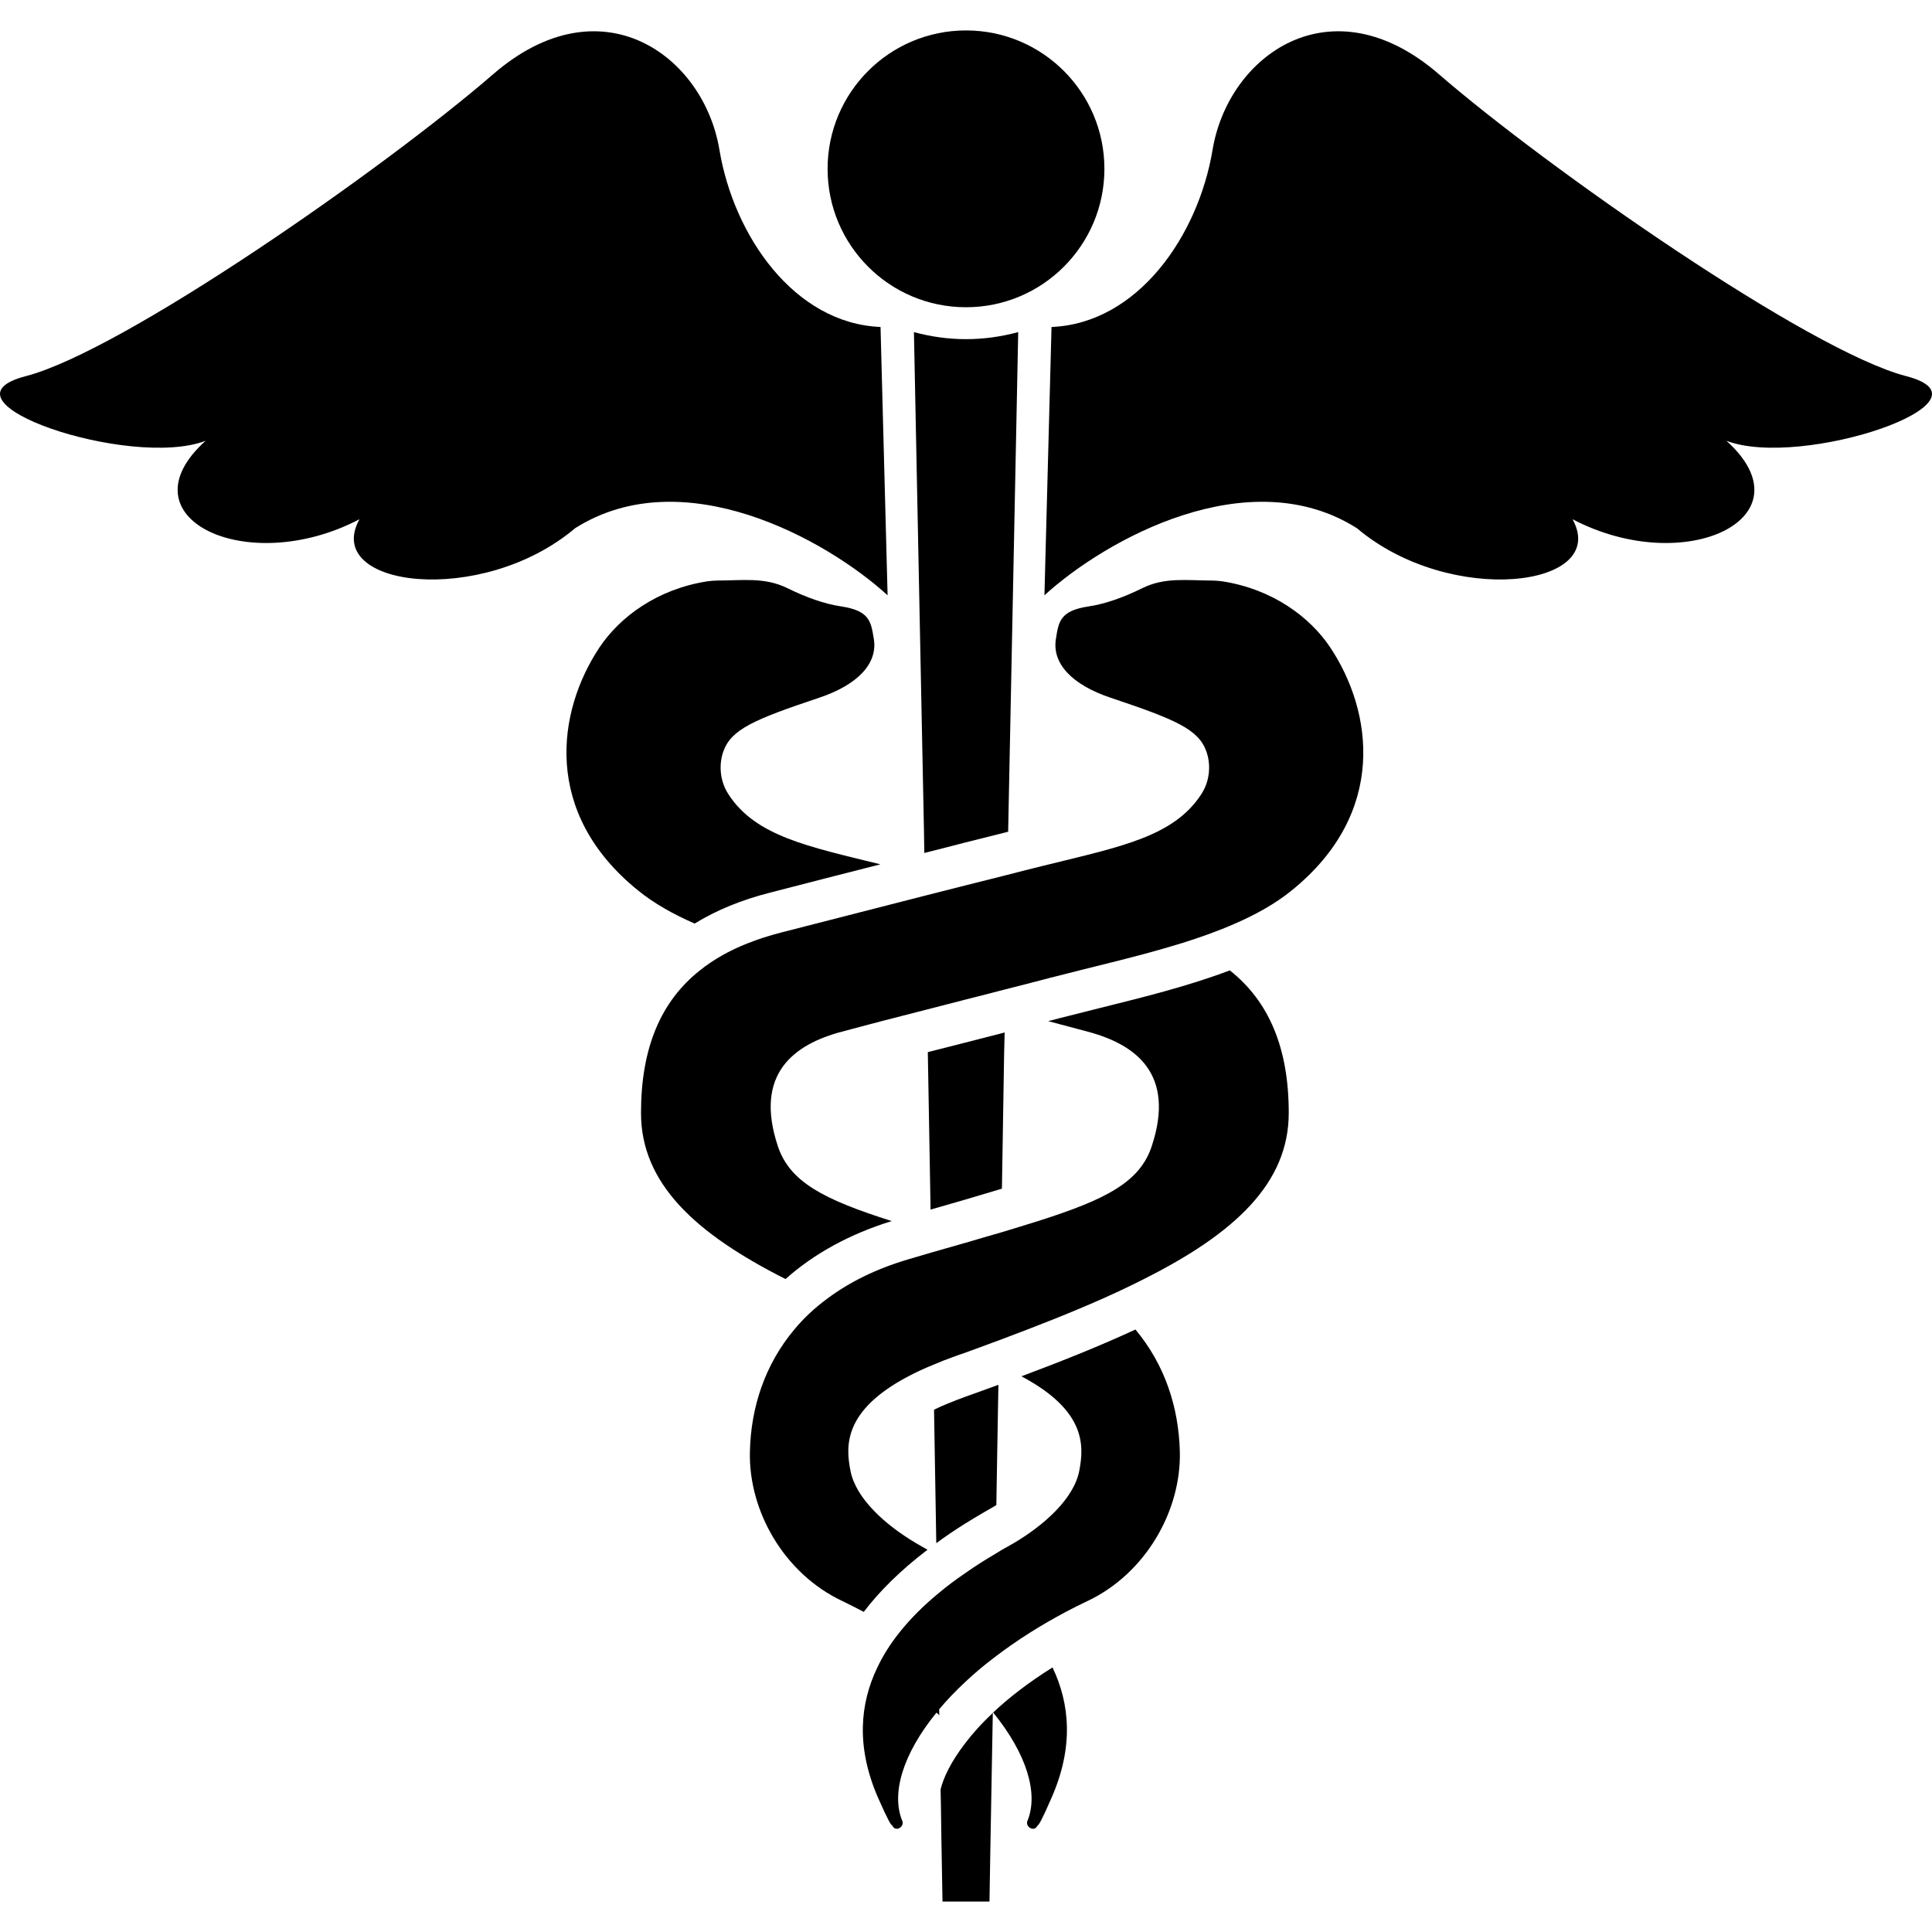
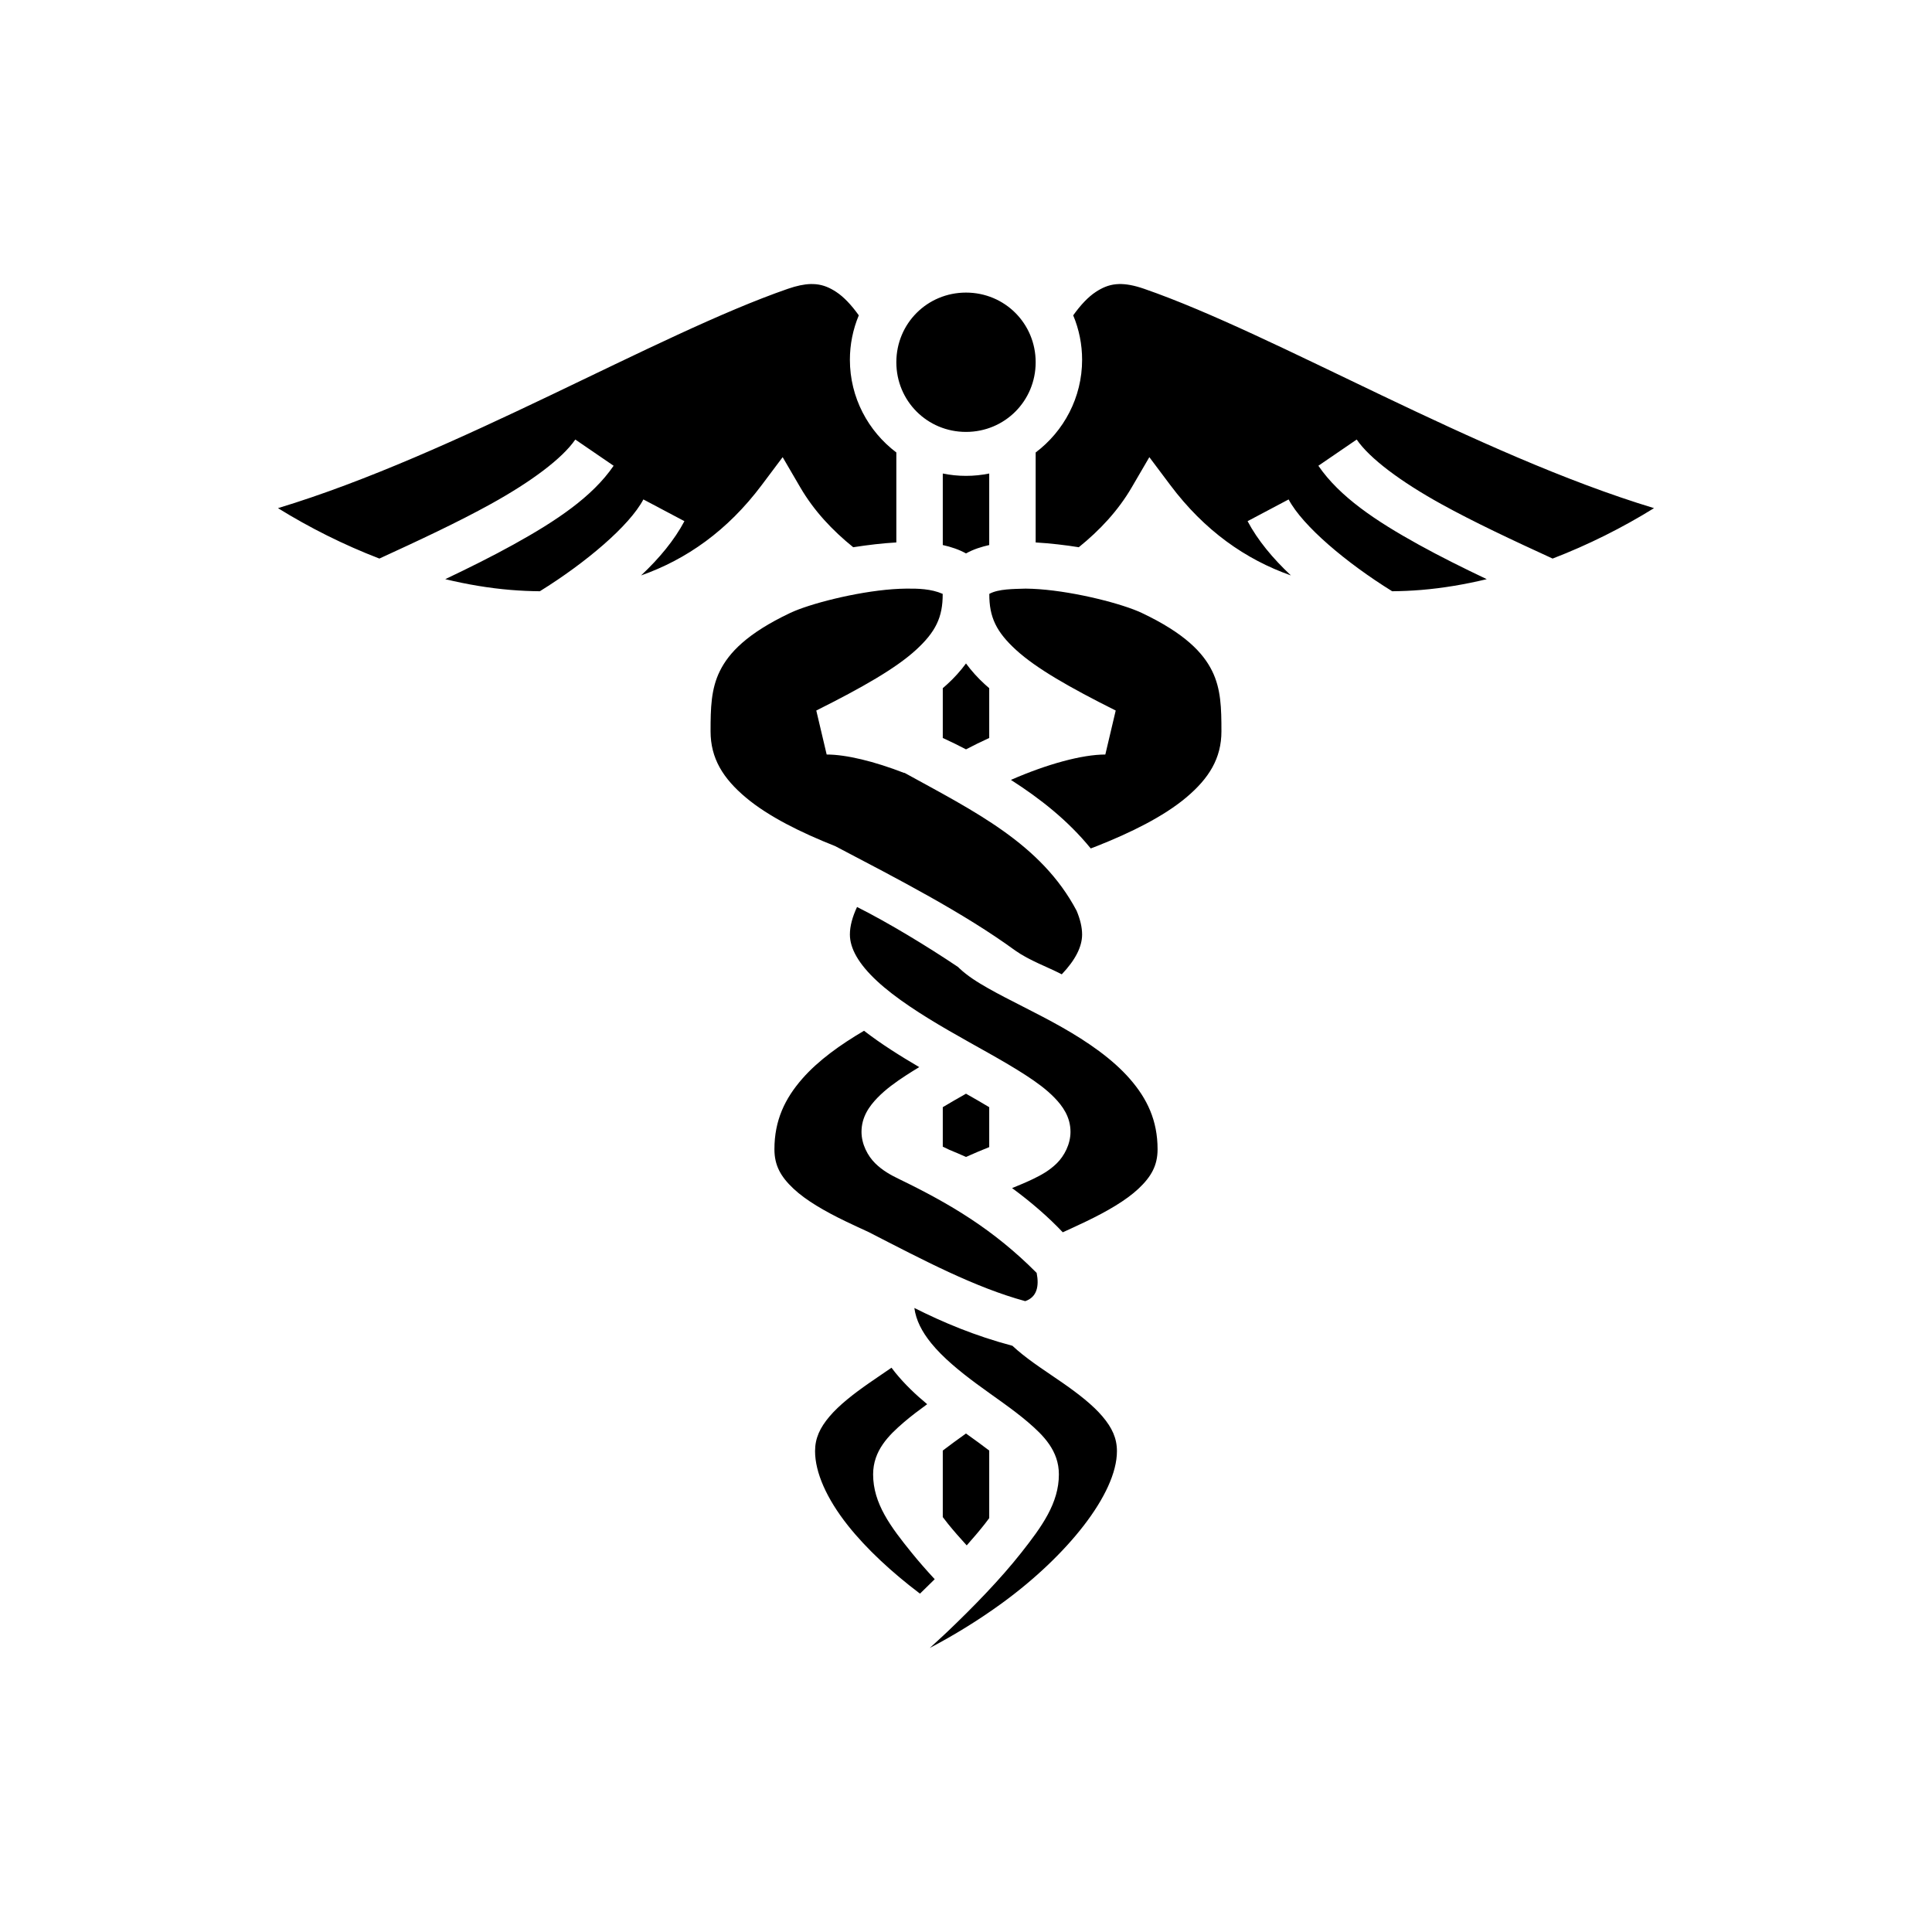
- <svg xmlns="http://www.w3.org/2000/svg" height="800px" width="800px" version="1.1" id="_x32_" viewBox="0 0 512 512" xml:space="preserve">
-   <style type="text/css">
- 	.st0{fill:#000000;}
- </style>
-   <g>
-     <path class="st0" d="M235.223,157.762l-1.872-71.107c-22.858-0.951-38.894-24.121-42.698-46.971   c-4.176-25.065-31.418-44.758-59.983-19.998C102.096,44.446,32.58,93.008,6.867,99.673c-25.711,6.666,27.614,24.76,47.619,17.144   c-22.546,20.308,10.789,36.494,40.781,20.784c-9.994,18.094,32.385,23.334,57.137,2.386   C180.976,121.892,218.875,142.84,235.223,157.762z" />
-     <path class="st0" d="M505.133,99.673c-25.712-6.665-95.222-55.227-123.793-79.988c-28.565-24.76-55.815-5.068-59.991,19.998   c-3.805,22.85-19.841,46.02-42.684,46.971l-1.88,71.107c16.349-14.921,54.254-35.869,82.819-17.775   c24.752,20.948,67.132,15.709,57.13-2.386c29.992,15.71,63.327-0.476,40.789-20.784   C477.519,124.433,530.844,106.339,505.133,99.673z" />
-     <circle class="st0" cx="256" cy="44.743" r="36.679" />
-     <path class="st0" d="M204.117,236.545c9.6-2.497,19.588-5.038,29.196-7.49c-19.217-4.741-33.053-7.453-40.254-18.541   c-2.579-3.975-2.408-8.374-1.397-11.295c2.08-5.93,8.085-8.509,25.4-14.305c10.284-3.433,15.575-9.103,14.512-15.576   c-0.758-4.614-1.092-7.498-8.672-8.635c-4.363-0.638-9.23-2.37-14.305-4.867c-5.967-2.92-11.852-1.992-18.287-1.992   c-0.929,0-1.902,0.082-2.876,0.216c-13.331,2.074-23.192,9.474-28.565,17.515c-11.213,16.846-15.286,43.806,10.24,64.419   c4.274,3.47,9.356,6.302,14.982,8.761C189.805,241.242,196.448,238.492,204.117,236.545z" />
-     <path class="st0" d="M263.194,453.828c8.969,11.043,12.097,21.58,9.05,28.818c-0.505,1.568,1.873,2.92,2.676,1.189   c0.416-0.253,1.1-1.316,3.716-7.327c5.974-13.539,4.874-25.005,0.298-34.621C272.542,445.87,267.34,449.935,263.194,453.828z" />
-     <path class="st0" d="M325.912,257.159c-10.79,4.102-22.724,7.067-34.451,9.981c-3.552,0.891-7.059,1.783-10.582,2.667   c-1.01,0.26-2.066,0.55-3.091,0.81c3.641,0.966,7.156,1.902,10.499,2.794c12.7,3.381,23.282,11.168,16.936,30.341   c-3.136,9.482-12.023,14.096-30.14,19.848c-3.002,0.936-6.257,1.947-9.772,3.002c-3.01,0.847-6.175,1.784-9.571,2.794   c0,0,0,0-0.038,0c-2.838,0.81-5.796,1.657-8.888,2.541c-1.992,0.594-4.064,1.182-6.183,1.82   c-8.545,2.534-15.657,6.094-21.416,10.411c-3.344,2.452-6.257,5.209-8.717,8.166c-7.824,9.356-11.51,20.651-11.763,32.377   c-0.386,15.702,9.05,32.296,24.463,39.57c1.947,0.937,3.849,1.91,5.707,2.883c4.191-5.506,9.735-11.006,16.891-16.467   c-0.171-0.082-0.335-0.208-0.513-0.29l-2.579-1.486c-8.077-4.786-15.866-11.771-17.307-19.09   c-1.308-6.555-1.947-15.999,15.323-25.095c1.946-1.018,4.146-2.073,6.599-3.047c1.65-0.721,3.47-1.441,5.38-2.118   c1.011-0.379,1.984-0.721,3.002-1.056c3.092-1.144,6.138-2.244,9.096-3.344c9.943-3.723,19.09-7.319,27.384-11.005   c3.894-1.739,7.572-3.471,11.05-5.247c24.077-12.105,38.3-25.398,38.3-43.977C341.531,277.765,336.322,265.408,325.912,257.159z" />
-     <path class="st0" d="M263.104,453.955c0-0.044,0.044-0.089,0.089-0.126c0-0.044-0.045-0.089-0.089-0.126V453.955z" />
-     <path class="st0" d="M270.684,364.738c17.27,9.14,16.586,18.54,15.322,25.095c-1.441,7.32-9.23,14.305-17.314,19.09l-2.623,1.486   c-0.17,0.082-0.334,0.208-0.513,0.29c-0.542,0.342-1.137,0.676-1.731,1.055c-2.534,1.486-5.328,3.226-8.122,5.209   c-2.452,1.65-4.912,3.515-7.327,5.544c-3.596,3.002-7.022,6.346-10.024,10.121c-2.288,2.876-4.28,5.96-5.84,9.259   c-4.615,9.571-5.714,21.082,0.216,34.621c2.66,6.012,3.337,7.074,3.76,7.327c0.803,1.731,3.173,0.379,2.66-1.189   c-3.039-7.238,0.052-17.775,9.022-28.78c0.253,0.216,0.505,0.424,0.758,0.684l-0.045-1.568c1.992-2.37,4.28-4.786,6.822-7.156   c2.326-2.2,4.868-4.355,7.662-6.472c2.957-2.281,6.175-4.525,9.645-6.725c2.965-1.865,6.101-3.686,9.445-5.462   c1.858-0.973,3.76-1.946,5.752-2.883c15.367-7.274,24.834-23.868,24.462-39.57c-0.297-11.726-3.938-23.021-11.77-32.377   C291.669,356.616,281.518,360.681,270.684,364.738z" />
-     <path class="st0" d="M323.964,154.061c-0.966-0.134-1.946-0.216-2.912-0.216c-6.436,0-12.32-0.929-18.25,1.992   c-5.076,2.497-9.943,4.228-14.298,4.867c-7.58,1.138-7.958,4.021-8.68,8.635c-1.055,6.472,4.236,12.142,14.52,15.576   c17.308,5.796,23.319,8.375,25.385,14.305c1.025,2.92,1.189,7.32-1.397,11.295c-7.23,11.088-21.074,13.8-40.284,18.541   c-0.676,0.17-1.397,0.334-2.073,0.505c-2.749,0.676-5.759,1.441-9.022,2.289c-3.507,0.884-7.267,1.812-11.25,2.83l-10.537,2.668   c-12.276,3.128-25.608,6.562-38.307,9.817c-3.039,0.802-5.922,1.694-8.628,2.794c0,0,0,0-0.045,0c-4.83,1.91-9.103,4.317-12.7,7.2   c-10.411,8.249-15.613,20.606-15.613,37.787c0,18.578,14.216,31.872,38.3,44.014c7.491-6.68,16.973-11.927,28.142-15.36   c-18.11-5.752-26.997-10.366-30.178-19.848c-6.345-19.173,4.236-26.96,16.929-30.341c3.344-0.892,6.903-1.829,10.544-2.794   c3.894-0.981,7.914-2.036,12.061-3.092c3.299-0.847,6.643-1.694,10.031-2.586c3.552-0.884,7.104-1.821,10.708-2.749   c3.887-0.966,7.78-1.985,11.674-3.003c11.726-3.047,23.913-5.759,35.045-9.229h0.045c4.948-1.56,9.734-3.255,14.134-5.202   c5.632-2.459,10.708-5.291,14.981-8.761c25.526-20.614,21.46-47.574,10.24-64.419C347.164,163.536,337.258,156.135,323.964,154.061   z" />
-     <path class="st0" d="M249.268,474.227v0.045l0.089,4.273l0.119,8.672l0.297,16.72h12.448l0.259-15.323l0.625-34.658   c-3.002,2.794-5.454,5.543-7.402,8.13C252.017,466.9,249.988,471.135,249.268,474.227z" />
-     <path class="st0" d="M255.659,403.84c1.568-0.966,3.217-1.984,4.912-2.958l2.578-1.486c0.297-0.164,0.595-0.334,0.892-0.55   l0.424-24.968l0.126-6.896c-2.675,0.974-5.417,1.992-8.174,2.958c-0.252,0.089-0.505,0.171-0.714,0.26   c-3.217,1.182-5.93,2.281-8.174,3.381l0.431,25.608l0.164,9.771C250.457,407.229,252.954,405.535,255.659,403.84z" />
-     <path class="st0" d="M252.188,318.948c1.226-0.342,2.37-0.683,3.515-1.017c3.552-1.063,6.814-2.029,9.817-2.92l0.587-36.018   l0.134-5.373c-2.289,0.594-4.533,1.144-6.777,1.739c-1.264,0.335-2.534,0.632-3.76,0.966c-3.344,0.847-6.599,1.694-9.824,2.496   l0.639,36.397l0.089,5.336C248.51,320.003,250.367,319.454,252.188,318.948z" />
-     <path class="st0" d="M242.201,88.014l2.668,132.577l0.081,5.454c3.723-0.929,7.32-1.858,10.753-2.75   c4.102-1.01,7.951-1.991,11.467-2.876l2.667-132.406c-4.443,1.19-9.058,1.865-13.836,1.865   C251.215,89.879,246.607,89.204,242.201,88.014z" />
+ <svg xmlns="http://www.w3.org/2000/svg" width="800px" height="800px" viewBox="-76.8 -76.8 665.60 665.60" fill="#000000">
+   <g id="SVGRepo_bgCarrier" stroke-width="0" />
+   <g id="SVGRepo_tracerCarrier" stroke-linecap="round" stroke-linejoin="round" />
+   <g id="SVGRepo_iconCarrier">
+     <path fill="#000000" d="M202.412 21.06c-2.189.065-4.715.577-7.795 1.643C149.244 38.411 80.172 79.747 18.965 98.262c10.858 6.727 22.689 12.663 34.941 17.37 13.696-6.286 27.073-12.537 38.414-18.808 13.887-7.678 24.612-15.672 29.078-22.199l13.204 9.035c-7.33 10.712-19.785 19.009-34.54 27.166-7.337 4.057-15.276 8.01-23.468 11.904 7.515 1.809 15.064 3.09 22.533 3.707 3.378.28 6.732.43 10.057.456 15.845-9.826 30.838-22.51 35.67-31.631l14.138 7.488c-3.464 6.54-8.679 12.826-14.933 18.695 15.63-5.498 29.79-15.436 41.54-31.103l7.235-9.647 6.076 10.416c4.704 8.064 11.043 14.811 18.235 20.618 5.332-.816 10.034-1.374 14.855-1.649V79.084c-9.7-7.317-16-18.93-16-31.941a39.612 39.612 0 0 1 3.068-15.305c-2.539-3.553-5.16-6.348-7.793-8.072-2.172-1.423-4.325-2.385-6.941-2.643a15.694 15.694 0 0 0-1.922-.063zm106.258 0c-.342.01-.677.03-1.004.063-2.616.258-4.769 1.22-6.941 2.643-2.634 1.724-5.254 4.52-7.793 8.072A39.612 39.612 0 0 1 296 47.143c0 13.011-6.3 24.624-16 31.941v30.996c5.003.289 10.454.932 14.855 1.649 7.192-5.807 13.531-12.554 18.235-20.618l6.076-10.416 7.234 9.647c11.75 15.667 25.911 25.605 41.541 31.103-6.254-5.869-11.47-12.155-14.933-18.695l14.138-7.488c4.832 9.122 19.825 21.805 35.67 31.63a134.06 134.06 0 0 0 10.057-.454c7.47-.619 15.018-1.9 22.533-3.708-8.192-3.894-16.131-7.847-23.469-11.904-14.754-8.157-27.208-16.454-34.539-27.166l13.204-9.035c4.466 6.527 15.19 14.521 29.078 22.2 11.34 6.27 24.718 12.52 38.414 18.808 12.252-4.708 24.083-10.644 34.941-17.371-61.207-18.515-130.279-59.85-175.652-75.559-3.52-1.219-6.317-1.711-8.713-1.642zM256 24c-13.35 0-24 10.65-24 24s10.65 24 24 24 24-10.65 24-24-10.65-24-24-24zm-8 62.332v24.64c2.793.606 5.759 1.61 8 2.89 2.681-1.483 5.28-2.266 8-2.89v-24.64c-2.587.53-5.263.81-8 .81s-5.413-.28-8-.81zm-12.547 39.654a76.025 76.025 0 0 0-4.674.2c-12.862.942-28.802 5.08-35.353 8.185-14.907 7.066-21.148 13.791-24.215 19.988-3.067 6.198-3.211 12.802-3.211 20.784 0 9.333 4.299 16.218 12.146 22.812 7.848 6.594 19.157 12.141 30.8 16.75 21.493 11.283 44.162 22.942 62.048 35.984 4.915 3.475 11.183 5.658 15.998 8.178 4.717-4.959 7.008-9.53 7.008-13.724 0-2.5-.667-5.262-1.893-8.182-12.214-23.082-35.176-34.215-59.312-47.52l-.057.063c-10.371-4.023-20.014-6.361-26.738-6.361l-3.578-15.157c15.833-7.916 27.435-14.553 34.338-20.877 6.756-6.188 9.266-11.253 9.209-19.312-4.007-1.756-8.557-1.851-12.516-1.81zm41.094 0c-4.174.141-9.299.064-12.516 1.81-.057 8.06 2.453 13.125 9.21 19.313 6.902 6.324 18.504 12.961 34.337 20.877L304 183.143c-7.963 0-20.012 3.269-32.525 8.744 10.05 6.432 19.599 13.926 27.498 23.611.695-.268 1.387-.518 2.082-.793 11.642-4.609 22.95-10.156 30.799-16.75C339.7 191.361 344 184.475 344 175.143c0-7.982-.144-14.586-3.21-20.784-3.068-6.197-9.309-12.922-24.216-19.988-6.55-3.105-22.491-7.243-35.353-8.185a75.995 75.995 0 0 0-4.674-.2zM256 151.77a49.262 49.262 0 0 1-6.434 7.138c-.508.466-1.035.926-1.566 1.383v17.15a160.265 160.265 0 0 1 8.008 3.92 163.653 163.653 0 0 1 7.992-3.92v-17.15a68.078 68.078 0 0 1-1.566-1.383A49.264 49.264 0 0 1 256 151.77zm-37.537 83.896c-1.594 3.4-2.463 6.61-2.463 9.477 0 4.833 3.03 10.165 9.322 16.015 6.292 5.85 15.368 11.666 24.686 17.06 9.318 5.395 18.832 10.38 26.472 15.339 3.82 2.48 7.189 4.92 9.995 7.81 2.806 2.89 5.525 6.609 5.525 11.776 0 4.25-2.151 8.289-4.693 10.804-2.543 2.516-5.357 4.063-8.274 5.467-2.293 1.104-4.71 2.104-7.16 3.098 6.558 4.82 12.595 10.053 17.467 15.232 2.72-1.247 5.468-2.497 8.181-3.807 6.982-3.37 13.564-7.126 17.93-11.242 4.367-4.115 6.549-7.97 6.549-13.552 0-9.945-3.598-17.446-9.586-24.297-5.988-6.852-14.492-12.712-23.363-17.746-8.87-5.035-17.995-9.213-25.438-13.438-3.721-2.112-7.045-4.194-9.908-6.88-.146-.138-.29-.291-.435-.434-10.483-7.04-23.998-15.262-34.807-20.682zm2.406 42.647c-8.107 4.759-15.766 10.22-21.283 16.533-5.988 6.85-9.586 14.352-9.586 24.297 0 5.583 2.182 9.437 6.549 13.552 4.366 4.116 10.948 7.872 17.93 11.243 2.64 1.274 5.3 2.493 7.94 3.708 19.051 9.787 36.7 19.107 53.985 23.813 4.034-1.373 4.848-5.133 3.936-9.729-14.856-14.943-29.808-23.803-47.373-32.316-2.917-1.404-5.731-2.951-8.274-5.467-2.542-2.515-4.693-6.554-4.693-10.804 0-5.167 2.72-8.885 5.525-11.776 2.806-2.89 6.174-5.33 9.995-7.81a158.19 158.19 0 0 1 4.373-2.721c-6.53-3.83-13.092-7.935-19.024-12.524zM256 299.998c-2.85 1.615-5.56 3.17-8 4.64v13.602c.75.346 1.504.714 2.258 1.082 1.845.76 3.75 1.558 5.74 2.461 2.81-1.274 5.521-2.389 8.002-3.388v-13.756a336.594 336.594 0 0 0-8-4.641zm-17.795 73.816c.588 4.245 2.564 8.12 5.824 12.147 3.933 4.857 9.67 9.59 15.723 14.059 6.053 4.469 12.365 8.641 17.643 13.166 5.277 4.524 10.605 9.79 10.605 17.957 0 9.9-5.82 17.934-12.969 27-7.148 9.065-16.35 18.536-25.51 27.273-2.047 1.953-3.986 3.667-6.005 5.53 8.23-4.31 16.77-9.533 24.816-15.385C290.729 459.27 308 437.905 308 423.143c0-4.467-1.67-8.043-4.982-11.957-3.312-3.915-8.27-7.772-13.592-11.48-5.322-3.71-10.947-7.234-15.762-11.368-.558-.48-1.115-.98-1.666-1.494-12.987-3.453-23.893-8.06-33.793-13.03zm-7.873 20.582c-2.574 1.786-5.2 3.527-7.758 5.31-5.321 3.708-10.28 7.565-13.592 11.48-3.311 3.914-4.982 7.49-4.982 11.957 0 7.314 3.964 16.342 11.316 25.61 6.386 8.05 15.135 16.148 24.827 23.481a384.732 384.732 0 0 0 5.076-4.976c-2.796-3.028-5.456-6.053-7.871-9.033C230.003 449.162 224 441.16 224 431.143c0-8.167 5.328-13.433 10.605-17.957 2.485-2.13 5.21-4.181 8.018-6.223-3.918-3.258-7.718-6.846-11.027-10.934-.431-.532-.85-1.079-1.264-1.633zm25.662 22.666c-2.896 2.081-5.66 4.071-7.994 5.872v22.921c.565.76 1.152 1.525 1.777 2.297 1.95 2.407 4.133 4.909 6.467 7.457 2.24-2.519 4.349-4.995 6.225-7.375.536-.68 1.04-1.353 1.531-2.023v-23.277c-2.346-1.81-5.09-3.778-8.006-5.872z" />
  </g>
</svg>
